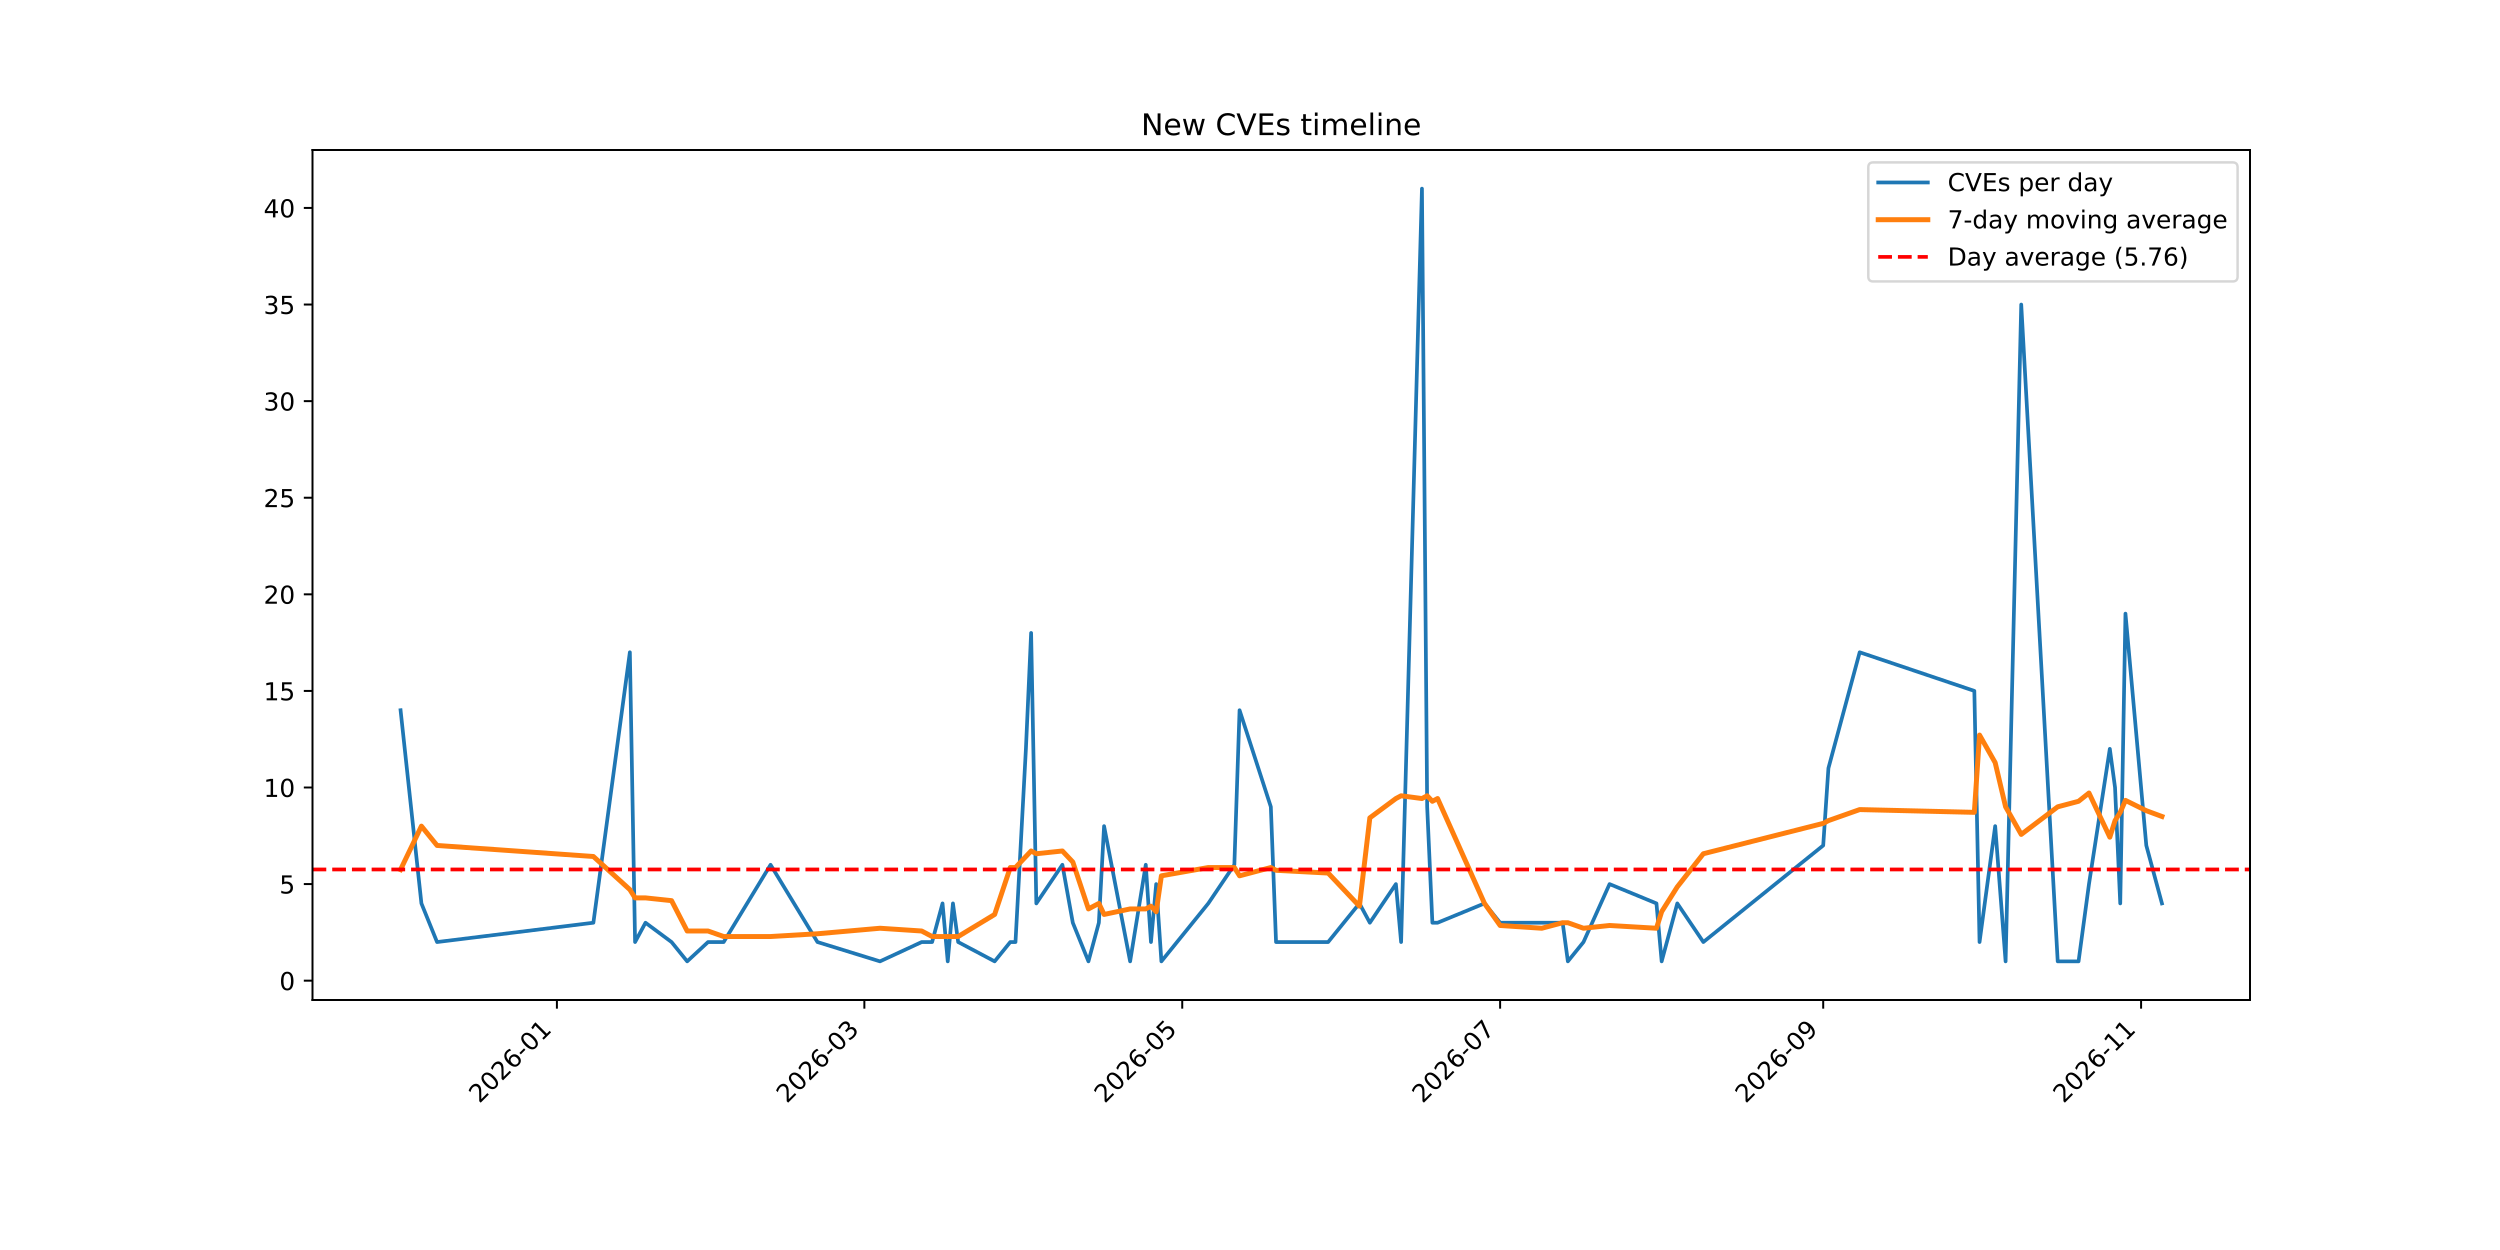
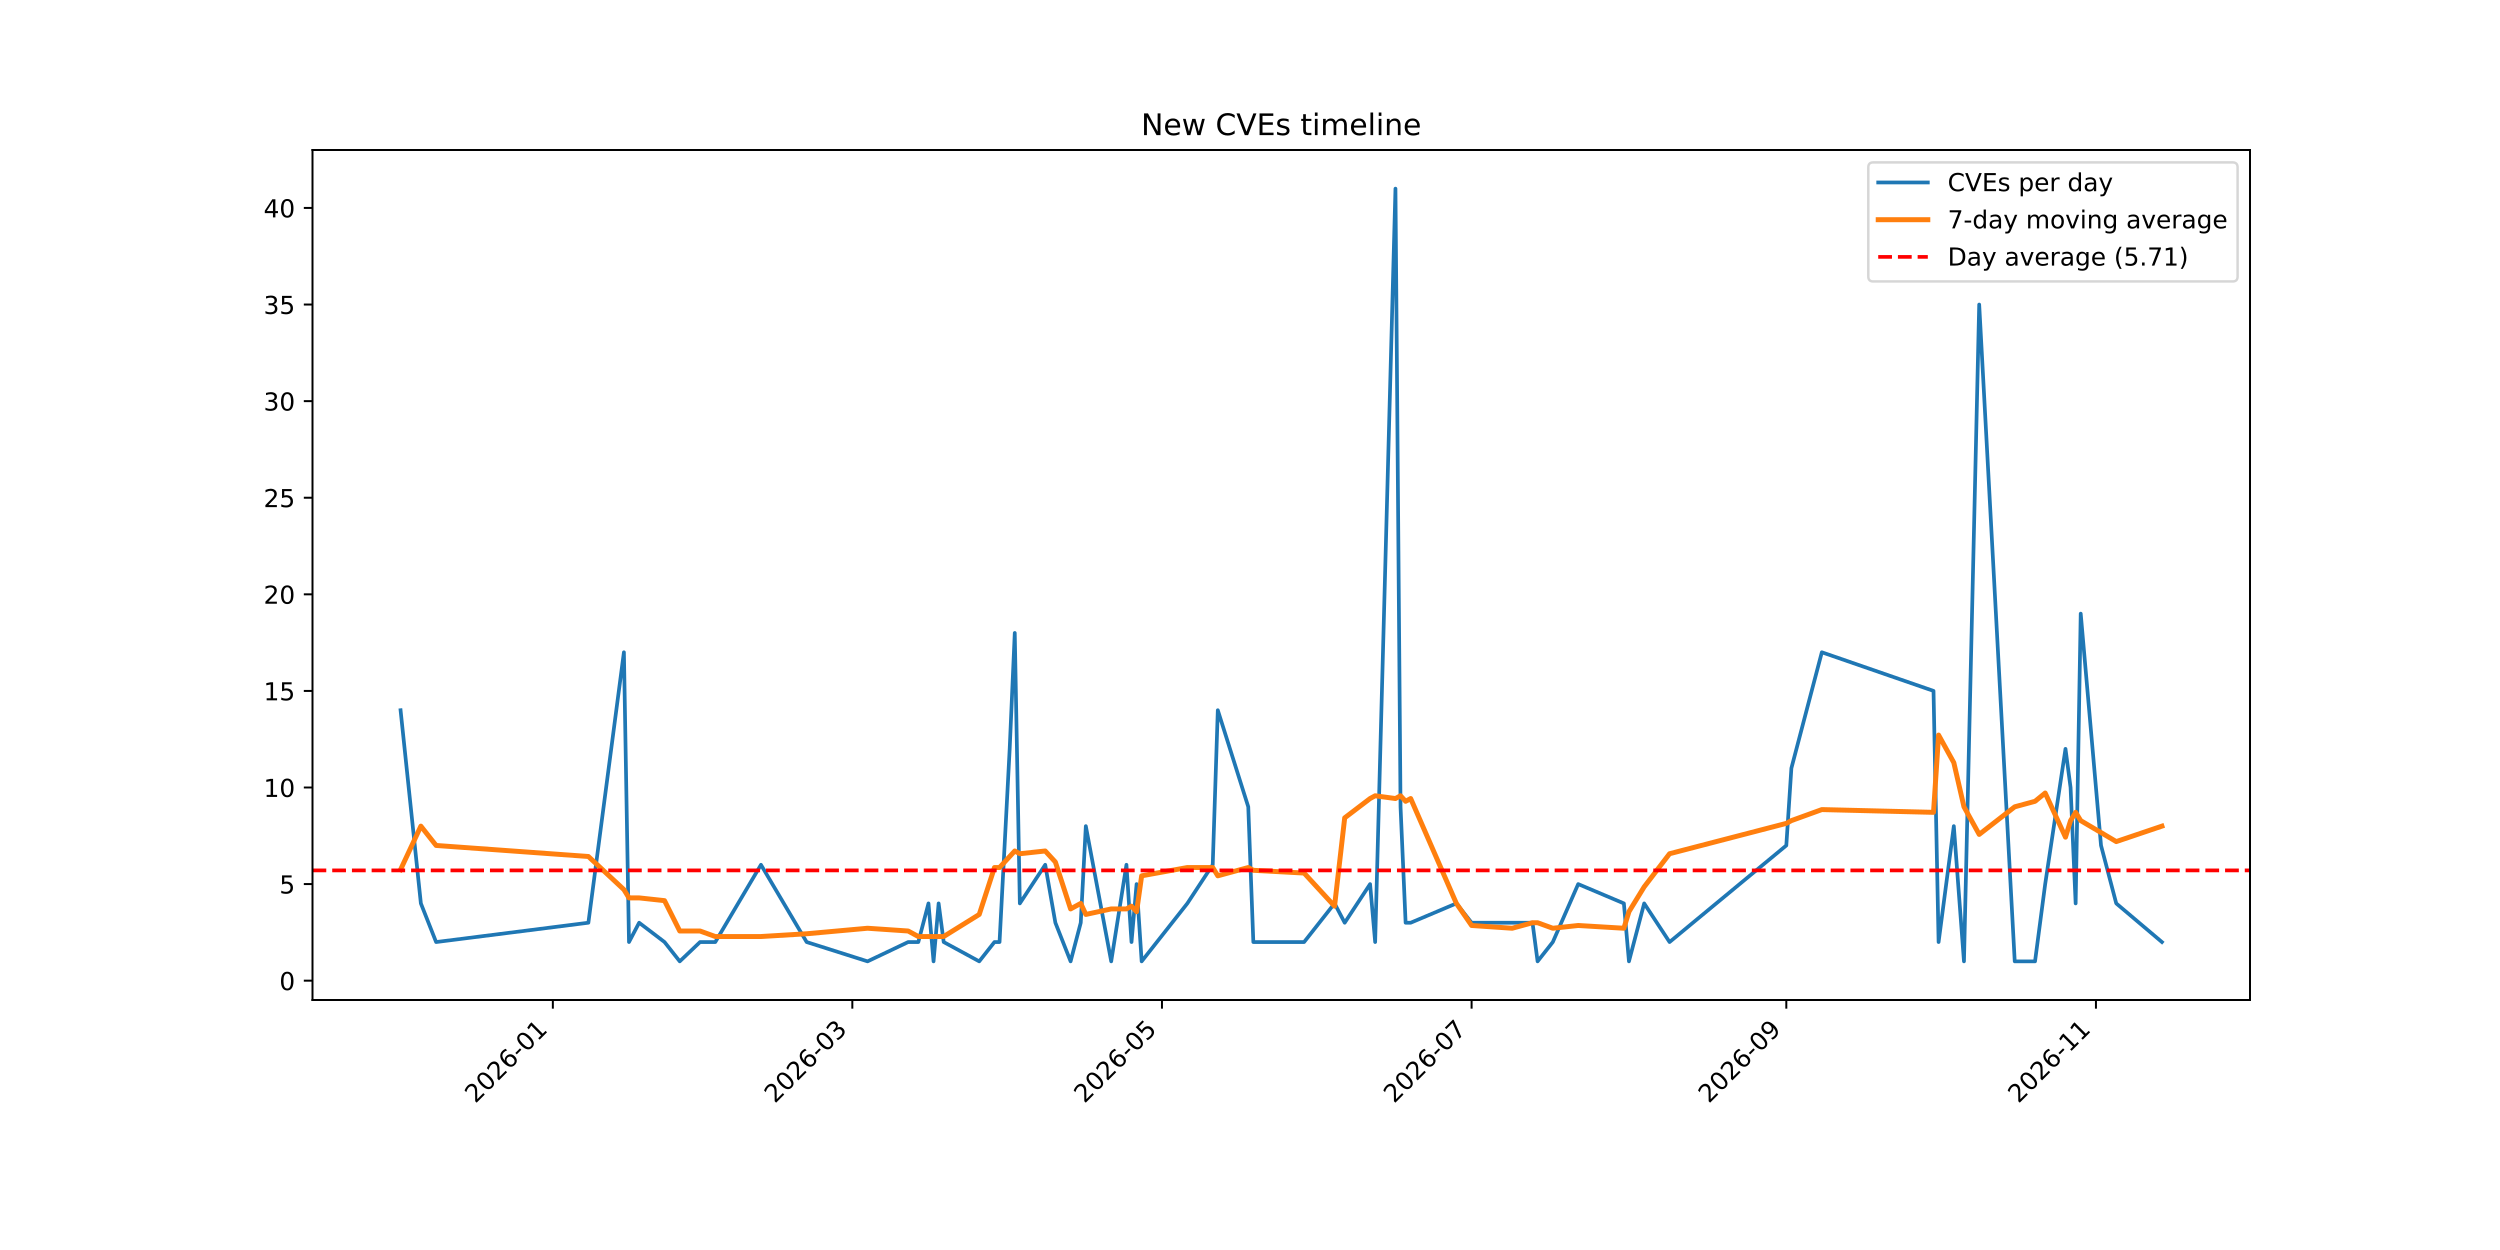
<svg xmlns="http://www.w3.org/2000/svg" xmlns:xlink="http://www.w3.org/1999/xlink" width="1008pt" height="504pt" viewBox="0 0 1008 504" version="1.1">
  <defs>
    <style type="text/css">*{stroke-linejoin: round; stroke-linecap: butt}</style>
  </defs>
  <g id="figure_1">
    <g id="patch_1">
      <path d="M 0 504  L 1008 504  L 1008 0  L 0 0  z " style="fill: #ffffff" />
    </g>
    <g id="axes_1">
      <g id="patch_2">
        <path d="M 126 403.2  L 907.2 403.2  L 907.2 60.48  L 126 60.48  z " style="fill: #ffffff" />
      </g>
      <g id="matplotlib.axis_1">
        <g id="xtick_1">
          <g id="line2d_1">
            <defs>
-               <path id="m4d764b61a1" d="M 0 0  L 0 3.5  " style="stroke: #000000; stroke-width: 0.8" />
+               <path id="m27ac4bd423" d="M 0 0  L 0 3.5  " style="stroke: #000000; stroke-width: 0.8" />
            </defs>
            <g>
-               <use xlink:href="#m4d764b61a1" x="224.543" y="403.2" style="stroke: #000000; stroke-width: 0.8" />
+               <use xlink:href="#m27ac4bd423" x="222.908" y="403.2" style="stroke: #000000; stroke-width: 0.8" />
            </g>
          </g>
          <g id="text_1">
-             <g transform="translate(193.2994 445.1173) rotate(-45) scale(0.1 -0.1)">
+             <g transform="translate(191.6645 445.1173) rotate(-45) scale(0.1 -0.1)">
              <defs>
                <path id="DejaVuSans-15" d="M 1228 531  L 3431 531  L 3431 0  L 469 0  L 469 531  Q 828 903 1448 1529  Q 2069 2156 2228 2338  Q 2531 2678 2651 2914  Q 2772 3150 2772 3378  Q 2772 3750 2511 3984  Q 2250 4219 1831 4219  Q 1534 4219 1204 4116  Q 875 4013 500 3803  L 500 4441  Q 881 4594 1212 4672  Q 1544 4750 1819 4750  Q 2544 4750 2975 4387  Q 3406 4025 3406 3419  Q 3406 3131 3298 2873  Q 3191 2616 2906 2266  Q 2828 2175 2409 1742  Q 1991 1309 1228 531  z " transform="scale(0.015625)" />
                <path id="DejaVuSans-13" d="M 2034 4250  Q 1547 4250 1301 3770  Q 1056 3291 1056 2328  Q 1056 1369 1301 889  Q 1547 409 2034 409  Q 2525 409 2770 889  Q 3016 1369 3016 2328  Q 3016 3291 2770 3770  Q 2525 4250 2034 4250  z M 2034 4750  Q 2819 4750 3233 4129  Q 3647 3509 3647 2328  Q 3647 1150 3233 529  Q 2819 -91 2034 -91  Q 1250 -91 836 529  Q 422 1150 422 2328  Q 422 3509 836 4129  Q 1250 4750 2034 4750  z " transform="scale(0.015625)" />
                <path id="DejaVuSans-19" d="M 2113 2584  Q 1688 2584 1439 2293  Q 1191 2003 1191 1497  Q 1191 994 1439 701  Q 1688 409 2113 409  Q 2538 409 2786 701  Q 3034 994 3034 1497  Q 3034 2003 2786 2293  Q 2538 2584 2113 2584  z M 3366 4563  L 3366 3988  Q 3128 4100 2886 4159  Q 2644 4219 2406 4219  Q 1781 4219 1451 3797  Q 1122 3375 1075 2522  Q 1259 2794 1537 2939  Q 1816 3084 2150 3084  Q 2853 3084 3261 2657  Q 3669 2231 3669 1497  Q 3669 778 3244 343  Q 2819 -91 2113 -91  Q 1303 -91 875 529  Q 447 1150 447 2328  Q 447 3434 972 4092  Q 1497 4750 2381 4750  Q 2619 4750 2861 4703  Q 3103 4656 3366 4563  z " transform="scale(0.015625)" />
                <path id="DejaVuSans-10" d="M 313 2009  L 1997 2009  L 1997 1497  L 313 1497  L 313 2009  z " transform="scale(0.015625)" />
                <path id="DejaVuSans-14" d="M 794 531  L 1825 531  L 1825 4091  L 703 3866  L 703 4441  L 1819 4666  L 2450 4666  L 2450 531  L 3481 531  L 3481 0  L 794 0  L 794 531  z " transform="scale(0.015625)" />
              </defs>
              <use xlink:href="#DejaVuSans-15" />
              <use xlink:href="#DejaVuSans-13" transform="translate(63.625 0)" />
              <use xlink:href="#DejaVuSans-15" transform="translate(127.25 0)" />
              <use xlink:href="#DejaVuSans-19" transform="translate(190.875 0)" />
              <use xlink:href="#DejaVuSans-10" transform="translate(254.5 0)" />
              <use xlink:href="#DejaVuSans-13" transform="translate(290.5781 0)" />
              <use xlink:href="#DejaVuSans-14" transform="translate(354.2031 0)" />
            </g>
          </g>
        </g>
        <g id="xtick_2">
          <g id="line2d_2">
            <g>
-               <use xlink:href="#m4d764b61a1" x="348.51" y="403.2" style="stroke: #000000; stroke-width: 0.8" />
+               <use xlink:href="#m27ac4bd423" x="343.659" y="403.2" style="stroke: #000000; stroke-width: 0.8" />
            </g>
          </g>
          <g id="text_2">
-             <g transform="translate(317.266 445.1173) rotate(-45) scale(0.1 -0.1)">
+             <g transform="translate(312.4158 445.1173) rotate(-45) scale(0.1 -0.1)">
              <defs>
                <path id="DejaVuSans-16" d="M 2597 2516  Q 3050 2419 3304 2112  Q 3559 1806 3559 1356  Q 3559 666 3084 287  Q 2609 -91 1734 -91  Q 1441 -91 1130 -33  Q 819 25 488 141  L 488 750  Q 750 597 1062 519  Q 1375 441 1716 441  Q 2309 441 2620 675  Q 2931 909 2931 1356  Q 2931 1769 2642 2001  Q 2353 2234 1838 2234  L 1294 2234  L 1294 2753  L 1863 2753  Q 2328 2753 2575 2939  Q 2822 3125 2822 3475  Q 2822 3834 2567 4026  Q 2313 4219 1838 4219  Q 1578 4219 1281 4162  Q 984 4106 628 3988  L 628 4550  Q 988 4650 1302 4700  Q 1616 4750 1894 4750  Q 2613 4750 3031 4423  Q 3450 4097 3450 3541  Q 3450 3153 3228 2886  Q 3006 2619 2597 2516  z " transform="scale(0.015625)" />
              </defs>
              <use xlink:href="#DejaVuSans-15" />
              <use xlink:href="#DejaVuSans-13" transform="translate(63.625 0)" />
              <use xlink:href="#DejaVuSans-15" transform="translate(127.25 0)" />
              <use xlink:href="#DejaVuSans-19" transform="translate(190.875 0)" />
              <use xlink:href="#DejaVuSans-10" transform="translate(254.5 0)" />
              <use xlink:href="#DejaVuSans-13" transform="translate(290.5781 0)" />
              <use xlink:href="#DejaVuSans-16" transform="translate(354.2031 0)" />
            </g>
          </g>
        </g>
        <g id="xtick_3">
          <g id="line2d_3">
            <g>
-               <use xlink:href="#m4d764b61a1" x="476.679" y="403.2" style="stroke: #000000; stroke-width: 0.8" />
+               <use xlink:href="#m27ac4bd423" x="468.504" y="403.2" style="stroke: #000000; stroke-width: 0.8" />
            </g>
          </g>
          <g id="text_3">
-             <g transform="translate(445.4349 445.1173) rotate(-45) scale(0.1 -0.1)">
+             <g transform="translate(437.2605 445.1173) rotate(-45) scale(0.1 -0.1)">
              <defs>
                <path id="DejaVuSans-18" d="M 691 4666  L 3169 4666  L 3169 4134  L 1269 4134  L 1269 2991  Q 1406 3038 1543 3061  Q 1681 3084 1819 3084  Q 2600 3084 3056 2656  Q 3513 2228 3513 1497  Q 3513 744 3044 326  Q 2575 -91 1722 -91  Q 1428 -91 1123 -41  Q 819 9 494 109  L 494 744  Q 775 591 1075 516  Q 1375 441 1709 441  Q 2250 441 2565 725  Q 2881 1009 2881 1497  Q 2881 1984 2565 2268  Q 2250 2553 1709 2553  Q 1456 2553 1204 2497  Q 953 2441 691 2322  L 691 4666  z " transform="scale(0.015625)" />
              </defs>
              <use xlink:href="#DejaVuSans-15" />
              <use xlink:href="#DejaVuSans-13" transform="translate(63.625 0)" />
              <use xlink:href="#DejaVuSans-15" transform="translate(127.25 0)" />
              <use xlink:href="#DejaVuSans-19" transform="translate(190.875 0)" />
              <use xlink:href="#DejaVuSans-10" transform="translate(254.5 0)" />
              <use xlink:href="#DejaVuSans-13" transform="translate(290.5781 0)" />
              <use xlink:href="#DejaVuSans-18" transform="translate(354.2031 0)" />
            </g>
          </g>
        </g>
        <g id="xtick_4">
          <g id="line2d_4">
            <g>
-               <use xlink:href="#m4d764b61a1" x="604.847" y="403.2" style="stroke: #000000; stroke-width: 0.8" />
+               <use xlink:href="#m27ac4bd423" x="593.349" y="403.2" style="stroke: #000000; stroke-width: 0.8" />
            </g>
          </g>
          <g id="text_4">
-             <g transform="translate(573.6038 445.1173) rotate(-45) scale(0.1 -0.1)">
+             <g transform="translate(562.1051 445.1173) rotate(-45) scale(0.1 -0.1)">
              <defs>
                <path id="DejaVuSans-1a" d="M 525 4666  L 3525 4666  L 3525 4397  L 1831 0  L 1172 0  L 2766 4134  L 525 4134  L 525 4666  z " transform="scale(0.015625)" />
              </defs>
              <use xlink:href="#DejaVuSans-15" />
              <use xlink:href="#DejaVuSans-13" transform="translate(63.625 0)" />
              <use xlink:href="#DejaVuSans-15" transform="translate(127.25 0)" />
              <use xlink:href="#DejaVuSans-19" transform="translate(190.875 0)" />
              <use xlink:href="#DejaVuSans-10" transform="translate(254.5 0)" />
              <use xlink:href="#DejaVuSans-13" transform="translate(290.5781 0)" />
              <use xlink:href="#DejaVuSans-1a" transform="translate(354.2031 0)" />
            </g>
          </g>
        </g>
        <g id="xtick_5">
          <g id="line2d_5">
            <g>
-               <use xlink:href="#m4d764b61a1" x="735.117" y="403.2" style="stroke: #000000; stroke-width: 0.8" />
+               <use xlink:href="#m27ac4bd423" x="720.24" y="403.2" style="stroke: #000000; stroke-width: 0.8" />
            </g>
          </g>
          <g id="text_5">
-             <g transform="translate(703.8739 445.1173) rotate(-45) scale(0.1 -0.1)">
+             <g transform="translate(688.9964 445.1173) rotate(-45) scale(0.1 -0.1)">
              <defs>
                <path id="DejaVuSans-1c" d="M 703 97  L 703 672  Q 941 559 1184 500  Q 1428 441 1663 441  Q 2288 441 2617 861  Q 2947 1281 2994 2138  Q 2813 1869 2534 1725  Q 2256 1581 1919 1581  Q 1219 1581 811 2004  Q 403 2428 403 3163  Q 403 3881 828 4315  Q 1253 4750 1959 4750  Q 2769 4750 3195 4129  Q 3622 3509 3622 2328  Q 3622 1225 3098 567  Q 2575 -91 1691 -91  Q 1453 -91 1209 -44  Q 966 3 703 97  z M 1959 2075  Q 2384 2075 2632 2365  Q 2881 2656 2881 3163  Q 2881 3666 2632 3958  Q 2384 4250 1959 4250  Q 1534 4250 1286 3958  Q 1038 3666 1038 3163  Q 1038 2656 1286 2365  Q 1534 2075 1959 2075  z " transform="scale(0.015625)" />
              </defs>
              <use xlink:href="#DejaVuSans-15" />
              <use xlink:href="#DejaVuSans-13" transform="translate(63.625 0)" />
              <use xlink:href="#DejaVuSans-15" transform="translate(127.25 0)" />
              <use xlink:href="#DejaVuSans-19" transform="translate(190.875 0)" />
              <use xlink:href="#DejaVuSans-10" transform="translate(254.5 0)" />
              <use xlink:href="#DejaVuSans-13" transform="translate(290.5781 0)" />
              <use xlink:href="#DejaVuSans-1c" transform="translate(354.2031 0)" />
            </g>
          </g>
        </g>
        <g id="xtick_6">
          <g id="line2d_6">
            <g>
-               <use xlink:href="#m4d764b61a1" x="863.286" y="403.2" style="stroke: #000000; stroke-width: 0.8" />
+               <use xlink:href="#m27ac4bd423" x="845.085" y="403.2" style="stroke: #000000; stroke-width: 0.8" />
            </g>
          </g>
          <g id="text_6">
-             <g transform="translate(832.0428 445.1173) rotate(-45) scale(0.1 -0.1)">
+             <g transform="translate(813.841 445.1173) rotate(-45) scale(0.1 -0.1)">
              <use xlink:href="#DejaVuSans-15" />
              <use xlink:href="#DejaVuSans-13" transform="translate(63.625 0)" />
              <use xlink:href="#DejaVuSans-15" transform="translate(127.25 0)" />
              <use xlink:href="#DejaVuSans-19" transform="translate(190.875 0)" />
              <use xlink:href="#DejaVuSans-10" transform="translate(254.5 0)" />
              <use xlink:href="#DejaVuSans-14" transform="translate(290.5781 0)" />
              <use xlink:href="#DejaVuSans-14" transform="translate(354.2031 0)" />
            </g>
          </g>
        </g>
      </g>
      <g id="matplotlib.axis_2">
        <g id="ytick_1">
          <g id="line2d_7">
            <defs>
-               <path id="md778e09bf5" d="M 0 0  L -3.5 0  " style="stroke: #000000; stroke-width: 0.8" />
+               <path id="m005654c0f9" d="M 0 0  L -3.5 0  " style="stroke: #000000; stroke-width: 0.8" />
            </defs>
            <g>
-               <use xlink:href="#md778e09bf5" x="126" y="395.411" style="stroke: #000000; stroke-width: 0.8" />
+               <use xlink:href="#m005654c0f9" x="126" y="395.411" style="stroke: #000000; stroke-width: 0.8" />
            </g>
          </g>
          <g id="text_7">
            <g transform="translate(112.6375 399.2097) scale(0.1 -0.1)">
              <use xlink:href="#DejaVuSans-13" />
            </g>
          </g>
        </g>
        <g id="ytick_2">
          <g id="line2d_8">
            <g>
-               <use xlink:href="#md778e09bf5" x="126" y="356.465" style="stroke: #000000; stroke-width: 0.8" />
+               <use xlink:href="#m005654c0f9" x="126" y="356.465" style="stroke: #000000; stroke-width: 0.8" />
            </g>
          </g>
          <g id="text_8">
            <g transform="translate(112.6375 360.2643) scale(0.1 -0.1)">
              <use xlink:href="#DejaVuSans-18" />
            </g>
          </g>
        </g>
        <g id="ytick_3">
          <g id="line2d_9">
            <g>
-               <use xlink:href="#md778e09bf5" x="126" y="317.52" style="stroke: #000000; stroke-width: 0.8" />
+               <use xlink:href="#m005654c0f9" x="126" y="317.52" style="stroke: #000000; stroke-width: 0.8" />
            </g>
          </g>
          <g id="text_9">
            <g transform="translate(106.275 321.3188) scale(0.1 -0.1)">
              <use xlink:href="#DejaVuSans-14" />
              <use xlink:href="#DejaVuSans-13" transform="translate(63.625 0)" />
            </g>
          </g>
        </g>
        <g id="ytick_4">
          <g id="line2d_10">
            <g>
-               <use xlink:href="#md778e09bf5" x="126" y="278.575" style="stroke: #000000; stroke-width: 0.8" />
+               <use xlink:href="#m005654c0f9" x="126" y="278.575" style="stroke: #000000; stroke-width: 0.8" />
            </g>
          </g>
          <g id="text_10">
            <g transform="translate(106.275 282.3734) scale(0.1 -0.1)">
              <use xlink:href="#DejaVuSans-14" />
              <use xlink:href="#DejaVuSans-18" transform="translate(63.625 0)" />
            </g>
          </g>
        </g>
        <g id="ytick_5">
          <g id="line2d_11">
            <g>
-               <use xlink:href="#md778e09bf5" x="126" y="239.629" style="stroke: #000000; stroke-width: 0.8" />
+               <use xlink:href="#m005654c0f9" x="126" y="239.629" style="stroke: #000000; stroke-width: 0.8" />
            </g>
          </g>
          <g id="text_11">
            <g transform="translate(106.275 243.4279) scale(0.1 -0.1)">
              <use xlink:href="#DejaVuSans-15" />
              <use xlink:href="#DejaVuSans-13" transform="translate(63.625 0)" />
            </g>
          </g>
        </g>
        <g id="ytick_6">
          <g id="line2d_12">
            <g>
-               <use xlink:href="#md778e09bf5" x="126" y="200.684" style="stroke: #000000; stroke-width: 0.8" />
+               <use xlink:href="#m005654c0f9" x="126" y="200.684" style="stroke: #000000; stroke-width: 0.8" />
            </g>
          </g>
          <g id="text_12">
            <g transform="translate(106.275 204.4825) scale(0.1 -0.1)">
              <use xlink:href="#DejaVuSans-15" />
              <use xlink:href="#DejaVuSans-18" transform="translate(63.625 0)" />
            </g>
          </g>
        </g>
        <g id="ytick_7">
          <g id="line2d_13">
            <g>
-               <use xlink:href="#md778e09bf5" x="126" y="161.738" style="stroke: #000000; stroke-width: 0.8" />
+               <use xlink:href="#m005654c0f9" x="126" y="161.738" style="stroke: #000000; stroke-width: 0.8" />
            </g>
          </g>
          <g id="text_13">
            <g transform="translate(106.275 165.537) scale(0.1 -0.1)">
              <use xlink:href="#DejaVuSans-16" />
              <use xlink:href="#DejaVuSans-13" transform="translate(63.625 0)" />
            </g>
          </g>
        </g>
        <g id="ytick_8">
          <g id="line2d_14">
            <g>
-               <use xlink:href="#md778e09bf5" x="126" y="122.793" style="stroke: #000000; stroke-width: 0.8" />
+               <use xlink:href="#m005654c0f9" x="126" y="122.793" style="stroke: #000000; stroke-width: 0.8" />
            </g>
          </g>
          <g id="text_14">
            <g transform="translate(106.275 126.5916) scale(0.1 -0.1)">
              <use xlink:href="#DejaVuSans-16" />
              <use xlink:href="#DejaVuSans-18" transform="translate(63.625 0)" />
            </g>
          </g>
        </g>
        <g id="ytick_9">
          <g id="line2d_15">
            <g>
-               <use xlink:href="#md778e09bf5" x="126" y="83.847" style="stroke: #000000; stroke-width: 0.8" />
+               <use xlink:href="#m005654c0f9" x="126" y="83.847" style="stroke: #000000; stroke-width: 0.8" />
            </g>
          </g>
          <g id="text_15">
            <g transform="translate(106.275 87.6461) scale(0.1 -0.1)">
              <defs>
                <path id="DejaVuSans-17" d="M 2419 4116  L 825 1625  L 2419 1625  L 2419 4116  z M 2253 4666  L 3047 4666  L 3047 1625  L 3713 1625  L 3713 1100  L 3047 1100  L 3047 0  L 2419 0  L 2419 1100  L 313 1100  L 313 1709  L 2253 4666  z " transform="scale(0.015625)" />
              </defs>
              <use xlink:href="#DejaVuSans-17" />
              <use xlink:href="#DejaVuSans-13" transform="translate(63.625 0)" />
            </g>
          </g>
        </g>
      </g>
      <g id="line2d_16">
-         <path d="M 161.509 286.364  L 169.914 364.255  L 176.217 379.833  L 239.251 372.044  L 253.959 262.996  L 256.06 379.833  L 260.262 372.044  L 270.768 379.833  L 277.071 387.622  L 285.476 379.833  L 291.779 379.833  L 310.689 348.676  L 329.599 379.833  L 354.813 387.622  L 371.622 379.833  L 375.824 379.833  L 380.027 364.255  L 382.128 387.622  L 384.229 364.255  L 386.33 379.833  L 401.038 387.622  L 407.341 379.833  L 409.442 379.833  L 413.645 301.942  L 415.746 255.207  L 417.847 364.255  L 428.353 348.676  L 432.555 372.044  L 438.858 387.622  L 443.06 372.044  L 445.162 333.098  L 455.667 387.622  L 461.971 348.676  L 464.072 379.833  L 466.173 356.465  L 468.274 387.622  L 487.184 364.255  L 497.69 348.676  L 499.791 286.364  L 512.398 325.309  L 514.499 379.833  L 535.51 379.833  L 548.117 364.255  L 552.319 372.044  L 562.825 356.465  L 564.926 379.833  L 573.331 76.058  L 575.432 325.309  L 577.533 372.044  L 579.634 372.044  L 598.544 364.255  L 604.847 372.044  L 621.656 372.044  L 630.061 372.044  L 632.162 387.622  L 638.466 379.833  L 648.971 356.465  L 667.881 364.255  L 669.982 387.622  L 676.286 364.255  L 686.792 379.833  L 735.117 340.887  L 737.219 309.731  L 749.825 262.996  L 796.05 278.575  L 798.151 379.833  L 804.455 333.098  L 808.657 387.622  L 814.96 122.793  L 829.668 387.622  L 838.073 387.622  L 842.275 356.465  L 850.68 301.942  L 852.781 317.52  L 854.882 364.255  L 856.983 247.418  L 865.388 340.887  L 871.691 364.255  " clip-path="url(#p90e153727d)" style="fill: none; stroke: #1f77b4; stroke-width: 1.5; stroke-linecap: square" />
+         <path d="M 161.509 286.364  L 169.696 364.255  L 175.836 379.833  L 237.235 372.044  L 251.561 262.996  L 253.608 379.833  L 257.701 372.044  L 267.934 379.833  L 274.074 387.622  L 282.26 379.833  L 288.4 379.833  L 306.82 348.676  L 325.24 379.833  L 349.799 387.622  L 366.172 379.833  L 370.266 379.833  L 374.359 364.255  L 376.406 387.622  L 378.452 364.255  L 380.499 379.833  L 394.825 387.622  L 400.965 379.833  L 403.012 379.833  L 407.105 301.942  L 409.152 255.207  L 411.198 364.255  L 421.432 348.676  L 425.525 372.044  L 431.665 387.622  L 435.758 372.044  L 437.805 333.098  L 448.038 387.622  L 454.178 348.676  L 456.224 379.833  L 458.271 356.465  L 460.318 387.622  L 478.737 364.255  L 488.97 348.676  L 491.017 286.364  L 503.297 325.309  L 505.344 379.833  L 525.81 379.833  L 538.09 364.255  L 542.183 372.044  L 552.416 356.465  L 554.463 379.833  L 562.649 76.058  L 564.696 325.309  L 566.743 372.044  L 568.789 372.044  L 587.209 364.255  L 593.349 372.044  L 609.722 372.044  L 617.908 372.044  L 619.955 387.622  L 626.095 379.833  L 636.328 356.465  L 654.748 364.255  L 656.794 387.622  L 662.934 364.255  L 673.167 379.833  L 720.24 340.887  L 722.287 309.731  L 734.566 262.996  L 779.592 278.575  L 781.639 379.833  L 787.779 333.098  L 791.872 387.622  L 798.012 122.793  L 812.339 387.622  L 820.525 387.622  L 824.618 356.465  L 832.805 301.942  L 834.852 317.52  L 836.898 364.255  L 838.945 247.418  L 847.131 340.887  L 853.271 364.255  L 871.691 379.833  " clip-path="url(#pf527a9613b)" style="fill: none; stroke: #1f77b4; stroke-width: 1.5; stroke-linecap: square" />
      </g>
      <g id="line2d_17">
-         <path d="M 161.509 350.624  L 169.914 333.098  L 176.217 340.887  L 239.251 345.338  L 253.959 358.691  L 256.06 362.029  L 260.262 362.029  L 270.768 363.142  L 277.071 375.382  L 285.476 375.382  L 291.779 377.607  L 310.689 377.607  L 329.599 376.495  L 354.813 374.269  L 371.622 375.382  L 375.824 377.607  L 380.027 377.607  L 382.128 377.607  L 384.229 377.607  L 386.33 377.607  L 401.038 368.705  L 407.341 349.789  L 409.442 349.789  L 413.645 345.338  L 415.746 343.113  L 417.847 344.225  L 428.353 343.113  L 432.555 347.564  L 438.858 366.48  L 443.06 364.255  L 445.162 368.705  L 455.667 366.48  L 461.971 366.48  L 464.072 365.367  L 466.173 367.593  L 468.274 353.127  L 487.184 349.789  L 497.69 349.789  L 499.791 353.127  L 512.398 349.789  L 514.499 350.902  L 535.51 352.015  L 548.117 365.367  L 552.319 329.76  L 562.825 321.971  L 564.926 320.858  L 573.331 321.971  L 575.432 320.858  L 577.533 323.084  L 579.634 321.971  L 598.544 364.255  L 604.847 373.156  L 621.656 374.269  L 630.061 372.044  L 632.162 372.044  L 638.466 374.269  L 648.971 373.156  L 667.881 374.269  L 669.982 367.593  L 676.286 357.578  L 686.792 344.225  L 735.117 331.985  L 737.219 330.873  L 749.825 326.422  L 796.05 327.535  L 798.151 296.378  L 804.455 307.505  L 808.657 325.309  L 814.96 336.436  L 829.668 325.309  L 838.073 323.084  L 842.275 319.745  L 850.68 337.549  L 852.781 330.873  L 854.882 327.535  L 856.983 322.713  L 865.388 326.867  L 871.691 329.204  " clip-path="url(#p90e153727d)" style="fill: none; stroke: #ff7f0e; stroke-width: 2; stroke-linecap: square" />
+         <path d="M 161.509 350.624  L 169.696 333.098  L 175.836 340.887  L 237.235 345.338  L 251.561 358.691  L 253.608 362.029  L 257.701 362.029  L 267.934 363.142  L 274.074 375.382  L 282.26 375.382  L 288.4 377.607  L 306.82 377.607  L 325.24 376.495  L 349.799 374.269  L 366.172 375.382  L 370.266 377.607  L 374.359 377.607  L 376.406 377.607  L 378.452 377.607  L 380.499 377.607  L 394.825 368.705  L 400.965 349.789  L 403.012 349.789  L 407.105 345.338  L 409.152 343.113  L 411.198 344.225  L 421.432 343.113  L 425.525 347.564  L 431.665 366.48  L 435.758 364.255  L 437.805 368.705  L 448.038 366.48  L 454.178 366.48  L 456.224 365.367  L 458.271 367.593  L 460.318 353.127  L 478.737 349.789  L 488.97 349.789  L 491.017 353.127  L 503.297 349.789  L 505.344 350.902  L 525.81 352.015  L 538.09 365.367  L 542.183 329.76  L 552.416 321.971  L 554.463 320.858  L 562.649 321.971  L 564.696 320.858  L 566.743 323.084  L 568.789 321.971  L 587.209 364.255  L 593.349 373.156  L 609.722 374.269  L 617.908 372.044  L 619.955 372.044  L 626.095 374.269  L 636.328 373.156  L 654.748 374.269  L 656.794 367.593  L 662.934 357.578  L 673.167 344.225  L 720.24 331.985  L 722.287 330.873  L 734.566 326.422  L 779.592 327.535  L 781.639 296.378  L 787.779 307.505  L 791.872 325.309  L 798.012 336.436  L 812.339 325.309  L 820.525 323.084  L 824.618 319.745  L 832.805 337.549  L 834.852 330.873  L 836.898 327.535  L 838.945 330.873  L 847.131 335.695  L 853.271 339.329  L 871.691 333.098  " clip-path="url(#pf527a9613b)" style="fill: none; stroke: #ff7f0e; stroke-width: 2; stroke-linecap: square" />
      </g>
      <g id="line2d_18">
-         <path d="M 126 350.574  L 907.2 350.574  " clip-path="url(#p90e153727d)" style="fill: none; stroke-dasharray: 5.55,2.4; stroke-dashoffset: 0; stroke: #ff0000; stroke-width: 1.5" />
+         <path d="M 126 350.944  L 907.2 350.944  " clip-path="url(#pf527a9613b)" style="fill: none; stroke-dasharray: 5.55,2.4; stroke-dashoffset: 0; stroke: #ff0000; stroke-width: 1.5" />
      </g>
      <g id="patch_3">
        <path d="M 126 403.2  L 126 60.48  " style="fill: none; stroke: #000000; stroke-width: 0.8; stroke-linejoin: miter; stroke-linecap: square" />
      </g>
      <g id="patch_4">
        <path d="M 907.2 403.2  L 907.2 60.48  " style="fill: none; stroke: #000000; stroke-width: 0.8; stroke-linejoin: miter; stroke-linecap: square" />
      </g>
      <g id="patch_5">
        <path d="M 126 403.2  L 907.2 403.2  " style="fill: none; stroke: #000000; stroke-width: 0.8; stroke-linejoin: miter; stroke-linecap: square" />
      </g>
      <g id="patch_6">
        <path d="M 126 60.48  L 907.2 60.48  " style="fill: none; stroke: #000000; stroke-width: 0.8; stroke-linejoin: miter; stroke-linecap: square" />
      </g>
      <g id="text_16">
        <g transform="translate(460.1044 54.48) scale(0.12 -0.12)">
          <defs>
            <path id="DejaVuSans-31" d="M 628 4666  L 1478 4666  L 3547 763  L 3547 4666  L 4159 4666  L 4159 0  L 3309 0  L 1241 3903  L 1241 0  L 628 0  L 628 4666  z " transform="scale(0.015625)" />
            <path id="DejaVuSans-48" d="M 3597 1894  L 3597 1613  L 953 1613  Q 991 1019 1311 708  Q 1631 397 2203 397  Q 2534 397 2845 478  Q 3156 559 3463 722  L 3463 178  Q 3153 47 2828 -22  Q 2503 -91 2169 -91  Q 1331 -91 842 396  Q 353 884 353 1716  Q 353 2575 817 3079  Q 1281 3584 2069 3584  Q 2775 3584 3186 3129  Q 3597 2675 3597 1894  z M 3022 2063  Q 3016 2534 2758 2815  Q 2500 3097 2075 3097  Q 1594 3097 1305 2825  Q 1016 2553 972 2059  L 3022 2063  z " transform="scale(0.015625)" />
            <path id="DejaVuSans-5a" d="M 269 3500  L 844 3500  L 1563 769  L 2278 3500  L 2956 3500  L 3675 769  L 4391 3500  L 4966 3500  L 4050 0  L 3372 0  L 2619 2869  L 1863 0  L 1184 0  L 269 3500  z " transform="scale(0.015625)" />
            <path id="DejaVuSans-3" transform="scale(0.015625)" />
            <path id="DejaVuSans-26" d="M 4122 4306  L 4122 3641  Q 3803 3938 3442 4084  Q 3081 4231 2675 4231  Q 1875 4231 1450 3742  Q 1025 3253 1025 2328  Q 1025 1406 1450 917  Q 1875 428 2675 428  Q 3081 428 3442 575  Q 3803 722 4122 1019  L 4122 359  Q 3791 134 3420 21  Q 3050 -91 2638 -91  Q 1578 -91 968 557  Q 359 1206 359 2328  Q 359 3453 968 4101  Q 1578 4750 2638 4750  Q 3056 4750 3426 4639  Q 3797 4528 4122 4306  z " transform="scale(0.015625)" />
            <path id="DejaVuSans-39" d="M 1831 0  L 50 4666  L 709 4666  L 2188 738  L 3669 4666  L 4325 4666  L 2547 0  L 1831 0  z " transform="scale(0.015625)" />
            <path id="DejaVuSans-28" d="M 628 4666  L 3578 4666  L 3578 4134  L 1259 4134  L 1259 2753  L 3481 2753  L 3481 2222  L 1259 2222  L 1259 531  L 3634 531  L 3634 0  L 628 0  L 628 4666  z " transform="scale(0.015625)" />
            <path id="DejaVuSans-56" d="M 2834 3397  L 2834 2853  Q 2591 2978 2328 3040  Q 2066 3103 1784 3103  Q 1356 3103 1142 2972  Q 928 2841 928 2578  Q 928 2378 1081 2264  Q 1234 2150 1697 2047  L 1894 2003  Q 2506 1872 2764 1633  Q 3022 1394 3022 966  Q 3022 478 2636 193  Q 2250 -91 1575 -91  Q 1294 -91 989 -36  Q 684 19 347 128  L 347 722  Q 666 556 975 473  Q 1284 391 1588 391  Q 1994 391 2212 530  Q 2431 669 2431 922  Q 2431 1156 2273 1281  Q 2116 1406 1581 1522  L 1381 1569  Q 847 1681 609 1914  Q 372 2147 372 2553  Q 372 3047 722 3315  Q 1072 3584 1716 3584  Q 2034 3584 2315 3537  Q 2597 3491 2834 3397  z " transform="scale(0.015625)" />
            <path id="DejaVuSans-57" d="M 1172 4494  L 1172 3500  L 2356 3500  L 2356 3053  L 1172 3053  L 1172 1153  Q 1172 725 1289 603  Q 1406 481 1766 481  L 2356 481  L 2356 0  L 1766 0  Q 1100 0 847 248  Q 594 497 594 1153  L 594 3053  L 172 3053  L 172 3500  L 594 3500  L 594 4494  L 1172 4494  z " transform="scale(0.015625)" />
            <path id="DejaVuSans-4c" d="M 603 3500  L 1178 3500  L 1178 0  L 603 0  L 603 3500  z M 603 4863  L 1178 4863  L 1178 4134  L 603 4134  L 603 4863  z " transform="scale(0.015625)" />
            <path id="DejaVuSans-50" d="M 3328 2828  Q 3544 3216 3844 3400  Q 4144 3584 4550 3584  Q 5097 3584 5394 3201  Q 5691 2819 5691 2113  L 5691 0  L 5113 0  L 5113 2094  Q 5113 2597 4934 2840  Q 4756 3084 4391 3084  Q 3944 3084 3684 2787  Q 3425 2491 3425 1978  L 3425 0  L 2847 0  L 2847 2094  Q 2847 2600 2669 2842  Q 2491 3084 2119 3084  Q 1678 3084 1418 2786  Q 1159 2488 1159 1978  L 1159 0  L 581 0  L 581 3500  L 1159 3500  L 1159 2956  Q 1356 3278 1631 3431  Q 1906 3584 2284 3584  Q 2666 3584 2933 3390  Q 3200 3197 3328 2828  z " transform="scale(0.015625)" />
            <path id="DejaVuSans-4f" d="M 603 4863  L 1178 4863  L 1178 0  L 603 0  L 603 4863  z " transform="scale(0.015625)" />
            <path id="DejaVuSans-51" d="M 3513 2113  L 3513 0  L 2938 0  L 2938 2094  Q 2938 2591 2744 2837  Q 2550 3084 2163 3084  Q 1697 3084 1428 2787  Q 1159 2491 1159 1978  L 1159 0  L 581 0  L 581 3500  L 1159 3500  L 1159 2956  Q 1366 3272 1645 3428  Q 1925 3584 2291 3584  Q 2894 3584 3203 3211  Q 3513 2838 3513 2113  z " transform="scale(0.015625)" />
          </defs>
          <use xlink:href="#DejaVuSans-31" />
          <use xlink:href="#DejaVuSans-48" transform="translate(74.8125 0)" />
          <use xlink:href="#DejaVuSans-5a" transform="translate(136.3438 0)" />
          <use xlink:href="#DejaVuSans-3" transform="translate(218.125 0)" />
          <use xlink:href="#DejaVuSans-26" transform="translate(249.9062 0)" />
          <use xlink:href="#DejaVuSans-39" transform="translate(319.7344 0)" />
          <use xlink:href="#DejaVuSans-28" transform="translate(388.1406 0)" />
          <use xlink:href="#DejaVuSans-56" transform="translate(451.3281 0)" />
          <use xlink:href="#DejaVuSans-3" transform="translate(503.4219 0)" />
          <use xlink:href="#DejaVuSans-57" transform="translate(535.2031 0)" />
          <use xlink:href="#DejaVuSans-4c" transform="translate(574.4062 0)" />
          <use xlink:href="#DejaVuSans-50" transform="translate(602.1875 0)" />
          <use xlink:href="#DejaVuSans-48" transform="translate(699.5938 0)" />
          <use xlink:href="#DejaVuSans-4f" transform="translate(761.125 0)" />
          <use xlink:href="#DejaVuSans-4c" transform="translate(788.9062 0)" />
          <use xlink:href="#DejaVuSans-51" transform="translate(816.6875 0)" />
          <use xlink:href="#DejaVuSans-48" transform="translate(880.0625 0)" />
        </g>
      </g>
      <g id="legend_1">
        <g id="patch_7">
          <path d="M 755.295 113.482  L 900.2 113.482  Q 902.2 113.482 902.2 111.482  L 902.2 67.48  Q 902.2 65.48 900.2 65.48  L 755.295 65.48  Q 753.295 65.48 753.295 67.48  L 753.295 111.482  Q 753.295 113.482 755.295 113.482  z " style="fill: #ffffff; opacity: 0.8; stroke: #cccccc; stroke-linejoin: miter" />
        </g>
        <g id="line2d_19">
          <path d="M 757.295 73.578  L 767.295 73.578  L 777.295 73.578  " style="fill: none; stroke: #1f77b4; stroke-width: 1.5; stroke-linecap: square" />
        </g>
        <g id="text_17">
          <g transform="translate(785.2953 77.07844) scale(0.1 -0.1)">
            <defs>
              <path id="DejaVuSans-53" d="M 1159 525  L 1159 -1331  L 581 -1331  L 581 3500  L 1159 3500  L 1159 2969  Q 1341 3281 1617 3432  Q 1894 3584 2278 3584  Q 2916 3584 3314 3078  Q 3713 2572 3713 1747  Q 3713 922 3314 415  Q 2916 -91 2278 -91  Q 1894 -91 1617 61  Q 1341 213 1159 525  z M 3116 1747  Q 3116 2381 2855 2742  Q 2594 3103 2138 3103  Q 1681 3103 1420 2742  Q 1159 2381 1159 1747  Q 1159 1113 1420 752  Q 1681 391 2138 391  Q 2594 391 2855 752  Q 3116 1113 3116 1747  z " transform="scale(0.015625)" />
              <path id="DejaVuSans-55" d="M 2631 2963  Q 2534 3019 2420 3045  Q 2306 3072 2169 3072  Q 1681 3072 1420 2755  Q 1159 2438 1159 1844  L 1159 0  L 581 0  L 581 3500  L 1159 3500  L 1159 2956  Q 1341 3275 1631 3429  Q 1922 3584 2338 3584  Q 2397 3584 2469 3576  Q 2541 3569 2628 3553  L 2631 2963  z " transform="scale(0.015625)" />
              <path id="DejaVuSans-47" d="M 2906 2969  L 2906 4863  L 3481 4863  L 3481 0  L 2906 0  L 2906 525  Q 2725 213 2448 61  Q 2172 -91 1784 -91  Q 1150 -91 751 415  Q 353 922 353 1747  Q 353 2572 751 3078  Q 1150 3584 1784 3584  Q 2172 3584 2448 3432  Q 2725 3281 2906 2969  z M 947 1747  Q 947 1113 1208 752  Q 1469 391 1925 391  Q 2381 391 2643 752  Q 2906 1113 2906 1747  Q 2906 2381 2643 2742  Q 2381 3103 1925 3103  Q 1469 3103 1208 2742  Q 947 2381 947 1747  z " transform="scale(0.015625)" />
              <path id="DejaVuSans-44" d="M 2194 1759  Q 1497 1759 1228 1600  Q 959 1441 959 1056  Q 959 750 1161 570  Q 1363 391 1709 391  Q 2188 391 2477 730  Q 2766 1069 2766 1631  L 2766 1759  L 2194 1759  z M 3341 1997  L 3341 0  L 2766 0  L 2766 531  Q 2569 213 2275 61  Q 1981 -91 1556 -91  Q 1019 -91 701 211  Q 384 513 384 1019  Q 384 1609 779 1909  Q 1175 2209 1959 2209  L 2766 2209  L 2766 2266  Q 2766 2663 2505 2880  Q 2244 3097 1772 3097  Q 1472 3097 1187 3025  Q 903 2953 641 2809  L 641 3341  Q 956 3463 1253 3523  Q 1550 3584 1831 3584  Q 2591 3584 2966 3190  Q 3341 2797 3341 1997  z " transform="scale(0.015625)" />
              <path id="DejaVuSans-5c" d="M 2059 -325  Q 1816 -950 1584 -1140  Q 1353 -1331 966 -1331  L 506 -1331  L 506 -850  L 844 -850  Q 1081 -850 1212 -737  Q 1344 -625 1503 -206  L 1606 56  L 191 3500  L 800 3500  L 1894 763  L 2988 3500  L 3597 3500  L 2059 -325  z " transform="scale(0.015625)" />
            </defs>
            <use xlink:href="#DejaVuSans-26" />
            <use xlink:href="#DejaVuSans-39" transform="translate(69.82812 0)" />
            <use xlink:href="#DejaVuSans-28" transform="translate(138.2344 0)" />
            <use xlink:href="#DejaVuSans-56" transform="translate(201.4219 0)" />
            <use xlink:href="#DejaVuSans-3" transform="translate(253.5156 0)" />
            <use xlink:href="#DejaVuSans-53" transform="translate(285.2969 0)" />
            <use xlink:href="#DejaVuSans-48" transform="translate(348.7812 0)" />
            <use xlink:href="#DejaVuSans-55" transform="translate(410.3125 0)" />
            <use xlink:href="#DejaVuSans-3" transform="translate(451.4219 0)" />
            <use xlink:href="#DejaVuSans-47" transform="translate(483.2031 0)" />
            <use xlink:href="#DejaVuSans-44" transform="translate(546.6875 0)" />
            <use xlink:href="#DejaVuSans-5c" transform="translate(607.9688 0)" />
          </g>
        </g>
        <g id="line2d_20">
          <path d="M 757.295 88.579  L 767.295 88.579  L 777.295 88.579  " style="fill: none; stroke: #ff7f0e; stroke-width: 2; stroke-linecap: square" />
        </g>
        <g id="text_18">
          <g transform="translate(785.2953 92.07922) scale(0.1 -0.1)">
            <defs>
              <path id="DejaVuSans-52" d="M 1959 3097  Q 1497 3097 1228 2736  Q 959 2375 959 1747  Q 959 1119 1226 758  Q 1494 397 1959 397  Q 2419 397 2687 759  Q 2956 1122 2956 1747  Q 2956 2369 2687 2733  Q 2419 3097 1959 3097  z M 1959 3584  Q 2709 3584 3137 3096  Q 3566 2609 3566 1747  Q 3566 888 3137 398  Q 2709 -91 1959 -91  Q 1206 -91 779 398  Q 353 888 353 1747  Q 353 2609 779 3096  Q 1206 3584 1959 3584  z " transform="scale(0.015625)" />
              <path id="DejaVuSans-59" d="M 191 3500  L 800 3500  L 1894 563  L 2988 3500  L 3597 3500  L 2284 0  L 1503 0  L 191 3500  z " transform="scale(0.015625)" />
              <path id="DejaVuSans-4a" d="M 2906 1791  Q 2906 2416 2648 2759  Q 2391 3103 1925 3103  Q 1463 3103 1205 2759  Q 947 2416 947 1791  Q 947 1169 1205 825  Q 1463 481 1925 481  Q 2391 481 2648 825  Q 2906 1169 2906 1791  z M 3481 434  Q 3481 -459 3084 -895  Q 2688 -1331 1869 -1331  Q 1566 -1331 1297 -1286  Q 1028 -1241 775 -1147  L 775 -588  Q 1028 -725 1275 -790  Q 1522 -856 1778 -856  Q 2344 -856 2625 -561  Q 2906 -266 2906 331  L 2906 616  Q 2728 306 2450 153  Q 2172 0 1784 0  Q 1141 0 747 490  Q 353 981 353 1791  Q 353 2603 747 3093  Q 1141 3584 1784 3584  Q 2172 3584 2450 3431  Q 2728 3278 2906 2969  L 2906 3500  L 3481 3500  L 3481 434  z " transform="scale(0.015625)" />
            </defs>
            <use xlink:href="#DejaVuSans-1a" />
            <use xlink:href="#DejaVuSans-10" transform="translate(63.625 0)" />
            <use xlink:href="#DejaVuSans-47" transform="translate(99.70312 0)" />
            <use xlink:href="#DejaVuSans-44" transform="translate(163.1875 0)" />
            <use xlink:href="#DejaVuSans-5c" transform="translate(224.4688 0)" />
            <use xlink:href="#DejaVuSans-3" transform="translate(283.6562 0)" />
            <use xlink:href="#DejaVuSans-50" transform="translate(315.4375 0)" />
            <use xlink:href="#DejaVuSans-52" transform="translate(412.8438 0)" />
            <use xlink:href="#DejaVuSans-59" transform="translate(474.0312 0)" />
            <use xlink:href="#DejaVuSans-4c" transform="translate(533.2188 0)" />
            <use xlink:href="#DejaVuSans-51" transform="translate(561 0)" />
            <use xlink:href="#DejaVuSans-4a" transform="translate(624.375 0)" />
            <use xlink:href="#DejaVuSans-3" transform="translate(687.8594 0)" />
            <use xlink:href="#DejaVuSans-44" transform="translate(719.6406 0)" />
            <use xlink:href="#DejaVuSans-59" transform="translate(780.9219 0)" />
            <use xlink:href="#DejaVuSans-48" transform="translate(840.1094 0)" />
            <use xlink:href="#DejaVuSans-55" transform="translate(901.6406 0)" />
            <use xlink:href="#DejaVuSans-44" transform="translate(942.75 0)" />
            <use xlink:href="#DejaVuSans-4a" transform="translate(1004.031 0)" />
            <use xlink:href="#DejaVuSans-48" transform="translate(1067.516 0)" />
          </g>
        </g>
        <g id="line2d_21">
          <path d="M 757.295 103.58  L 767.295 103.58  L 777.295 103.58  " style="fill: none; stroke-dasharray: 5.55,2.4; stroke-dashoffset: 0; stroke: #ff0000; stroke-width: 1.5" />
        </g>
        <g id="text_19">
          <g transform="translate(785.2953 107.08) scale(0.1 -0.1)">
            <defs>
              <path id="DejaVuSans-27" d="M 1259 4147  L 1259 519  L 2022 519  Q 2988 519 3436 956  Q 3884 1394 3884 2338  Q 3884 3275 3436 3711  Q 2988 4147 2022 4147  L 1259 4147  z M 628 4666  L 1925 4666  Q 3281 4666 3915 4102  Q 4550 3538 4550 2338  Q 4550 1131 3912 565  Q 3275 0 1925 0  L 628 0  L 628 4666  z " transform="scale(0.015625)" />
              <path id="DejaVuSans-b" d="M 1984 4856  Q 1566 4138 1362 3434  Q 1159 2731 1159 2009  Q 1159 1288 1364 580  Q 1569 -128 1984 -844  L 1484 -844  Q 1016 -109 783 600  Q 550 1309 550 2009  Q 550 2706 781 3412  Q 1013 4119 1484 4856  L 1984 4856  z " transform="scale(0.015625)" />
              <path id="DejaVuSans-11" d="M 684 794  L 1344 794  L 1344 0  L 684 0  L 684 794  z " transform="scale(0.015625)" />
              <path id="DejaVuSans-c" d="M 513 4856  L 1013 4856  Q 1481 4119 1714 3412  Q 1947 2706 1947 2009  Q 1947 1309 1714 600  Q 1481 -109 1013 -844  L 513 -844  Q 928 -128 1133 580  Q 1338 1288 1338 2009  Q 1338 2731 1133 3434  Q 928 4138 513 4856  z " transform="scale(0.015625)" />
            </defs>
            <use xlink:href="#DejaVuSans-27" />
            <use xlink:href="#DejaVuSans-44" transform="translate(77 0)" />
            <use xlink:href="#DejaVuSans-5c" transform="translate(138.2812 0)" />
            <use xlink:href="#DejaVuSans-3" transform="translate(197.4688 0)" />
            <use xlink:href="#DejaVuSans-44" transform="translate(229.25 0)" />
            <use xlink:href="#DejaVuSans-59" transform="translate(290.5312 0)" />
            <use xlink:href="#DejaVuSans-48" transform="translate(349.7188 0)" />
            <use xlink:href="#DejaVuSans-55" transform="translate(411.25 0)" />
            <use xlink:href="#DejaVuSans-44" transform="translate(452.3594 0)" />
            <use xlink:href="#DejaVuSans-4a" transform="translate(513.6406 0)" />
            <use xlink:href="#DejaVuSans-48" transform="translate(577.125 0)" />
            <use xlink:href="#DejaVuSans-3" transform="translate(638.6562 0)" />
            <use xlink:href="#DejaVuSans-b" transform="translate(670.4375 0)" />
            <use xlink:href="#DejaVuSans-18" transform="translate(709.4531 0)" />
            <use xlink:href="#DejaVuSans-11" transform="translate(773.0781 0)" />
            <use xlink:href="#DejaVuSans-1a" transform="translate(804.8594 0)" />
-             <use xlink:href="#DejaVuSans-19" transform="translate(868.4844 0)" />
+             <use xlink:href="#DejaVuSans-14" transform="translate(868.4844 0)" />
            <use xlink:href="#DejaVuSans-c" transform="translate(932.1094 0)" />
          </g>
        </g>
      </g>
    </g>
  </g>
  <defs>
-     <clipPath id="p90e153727d">
+     <clipPath id="pf527a9613b">
      <rect x="126" y="60.48" width="781.2" height="342.72" />
    </clipPath>
  </defs>
</svg>
